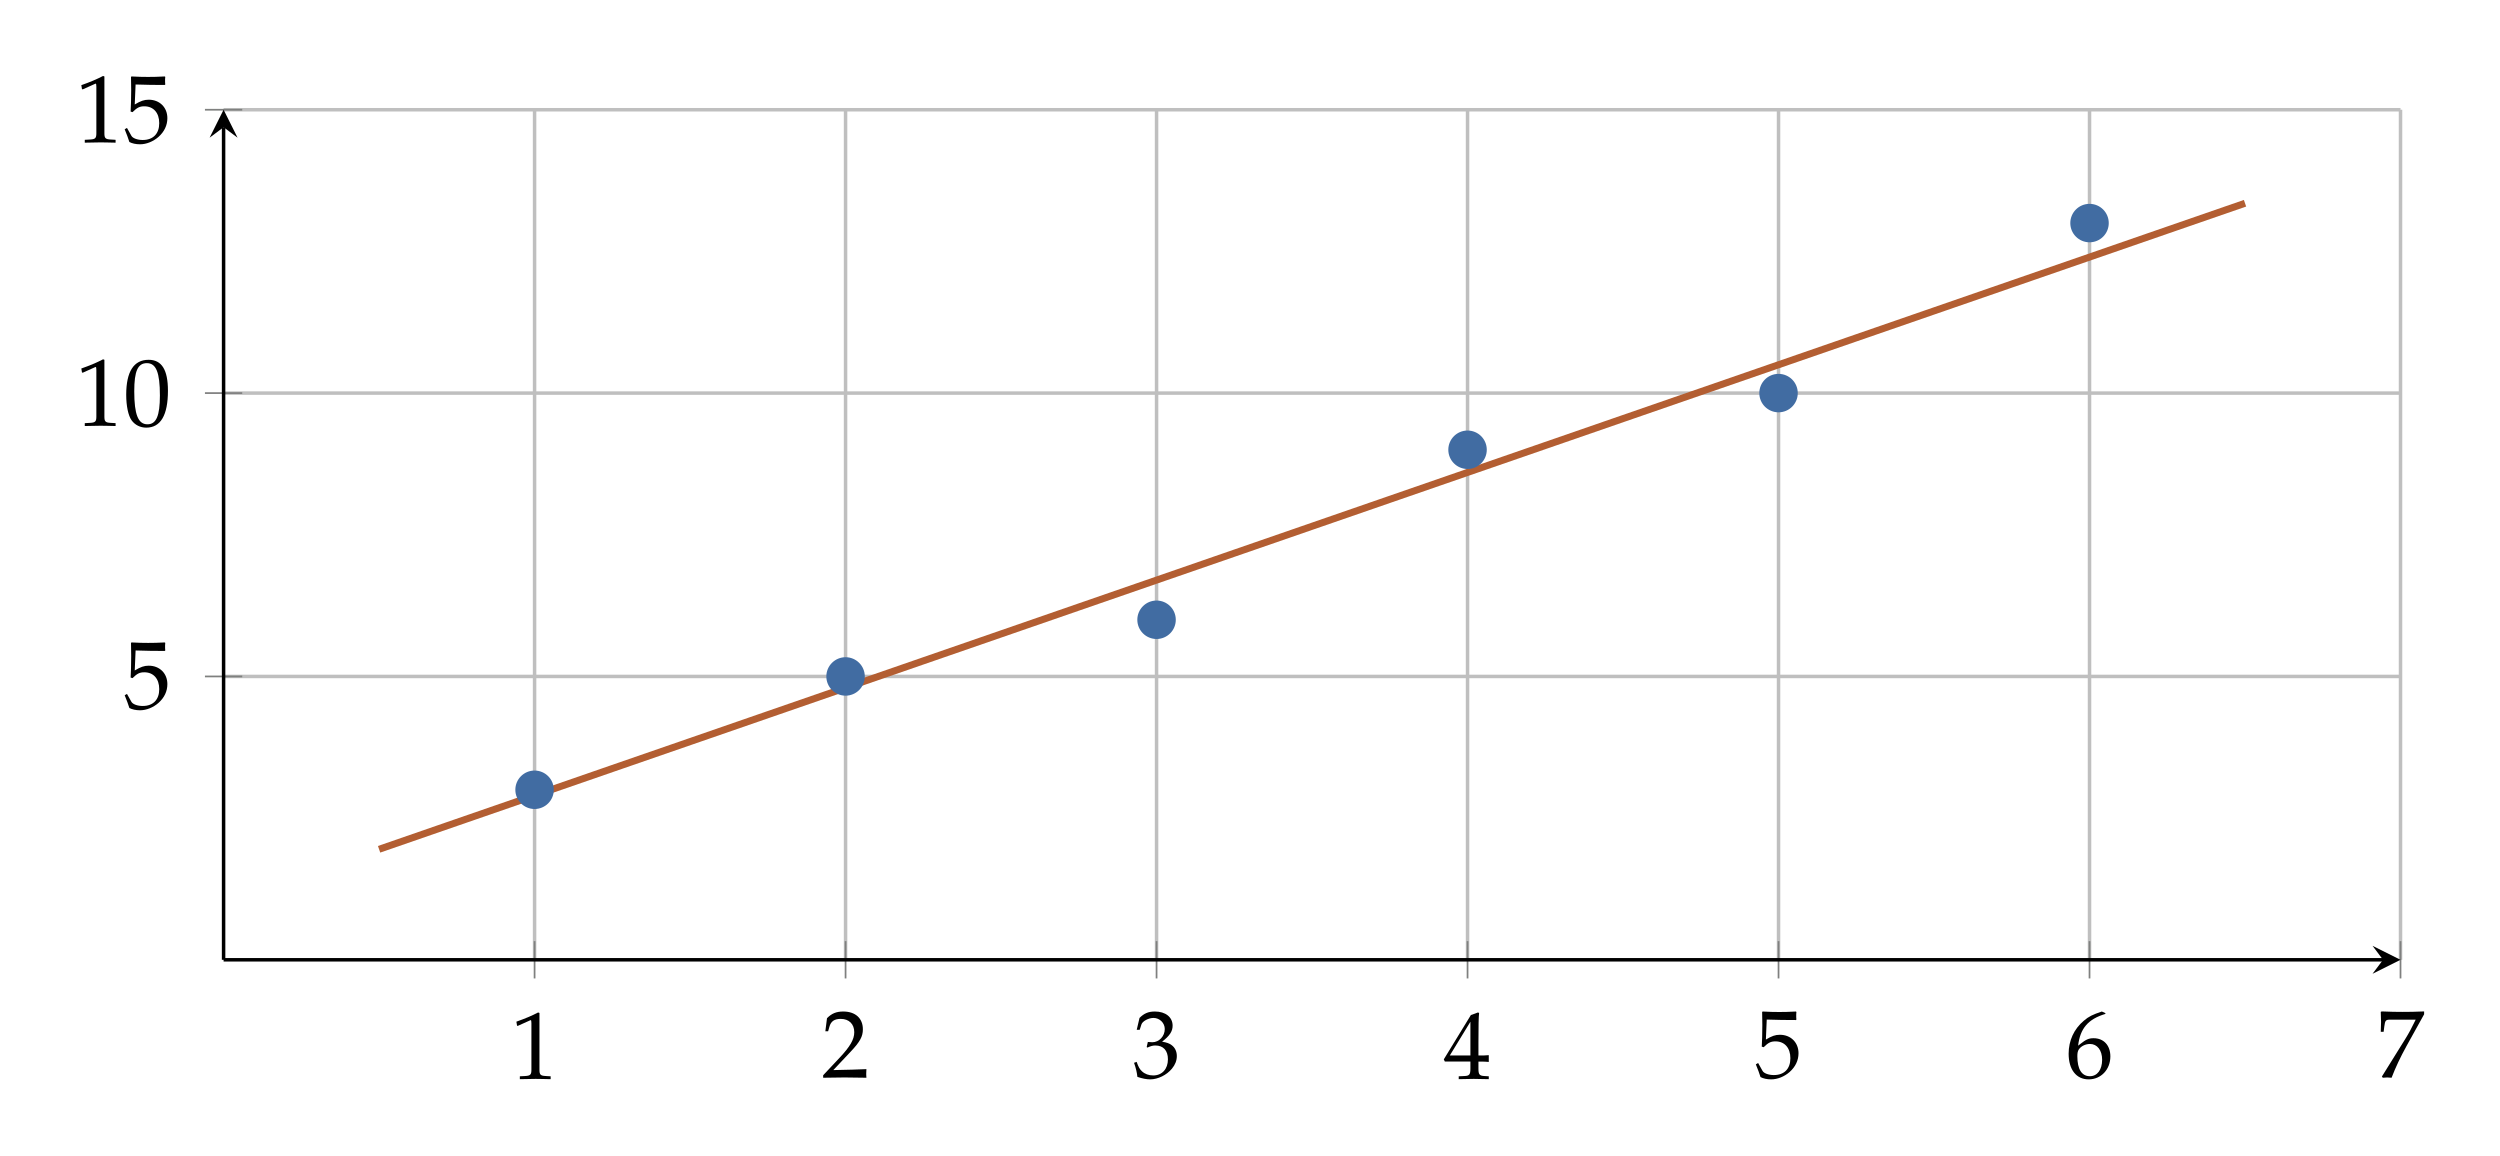
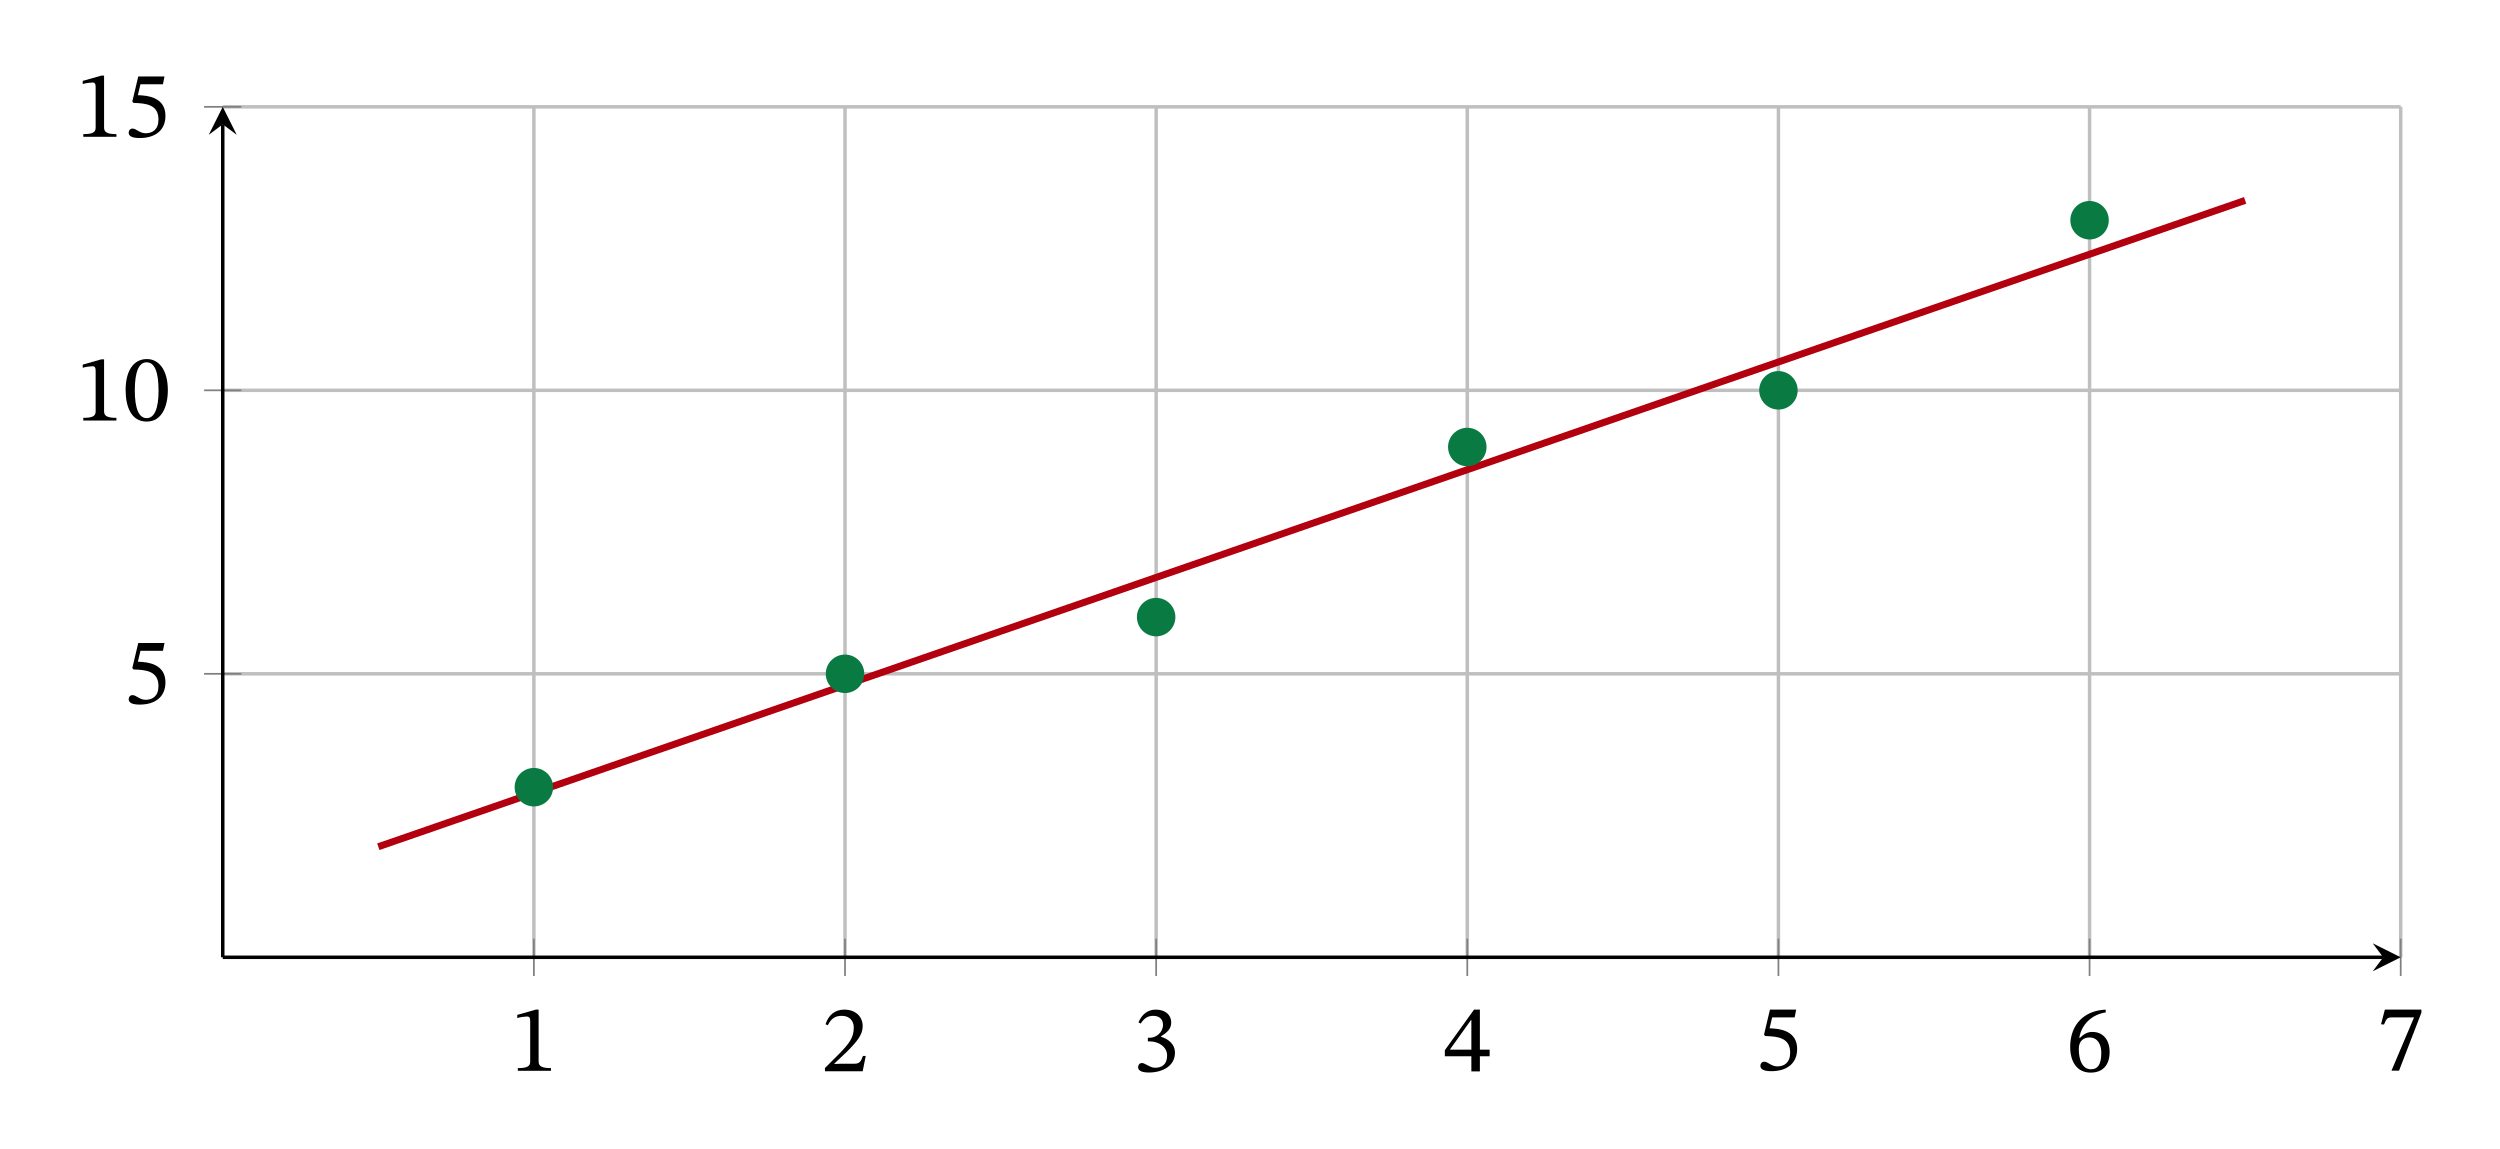
- <svg xmlns="http://www.w3.org/2000/svg" xmlns:xlink="http://www.w3.org/1999/xlink" version="1.1" width="284.986" height="131.67" viewBox="0 0 284.986 131.67">
+ <svg xmlns="http://www.w3.org/2000/svg" xmlns:xlink="http://www.w3.org/1999/xlink" version="1.1" width="284.85" height="130.83" viewBox="0 0 284.85 130.83">
  <defs>
-     <path id="font_1_11" d="M.067 .555H.077L.206 .613C.207 .614 .208 .614 .209 .614 .215 .614 .217 .605 .217 .581V.096C.217 .044 .206 .033 .152 .03L.096 .027V-.003C.25 0 .25 0 .261 0 .274 0 .296 0 .33-.001 .342-.002 .377-.002 .418-.003V.027L.366 .03C.311 .033 .301 .044 .301 .096V.689L.287 .694C.222 .66 .151 .63 .06 .598L.067 .555Z" />
-     <path id="font_1_12" d="M.016 .023V-.003C.203 0 .203 0 .239 0 .275 0 .275 0 .468-.003 .466 .018 .466 .028 .466 .042 .466 .055 .466 .065 .468 .087 .353 .082 .307 .081 .122 .077L.304 .27C.401 .373 .431 .428 .431 .503 .431 .618 .353 .689 .226 .689 .154 .689 .105 .669 .056 .619L.039 .483H.068L.081 .529C.097 .587 .133 .612 .2 .612 .286 .612 .341 .558 .341 .473 .341 .398 .299 .324 .186 .204L.016 .023Z" />
-     <path id="font_1_13" d="M.043 .498H.074L.092 .554C.103 .588 .166 .622 .218 .622 .283 .622 .336 .569 .336 .506 .336 .431 .277 .368 .206 .368 .198 .368 .187 .369 .174 .37L.159 .371 .147 .318 .154 .312C.192 .329 .211 .334 .238 .334 .321 .334 .369 .281 .369 .19 .369 .088 .308 .021 .215 .021 .169 .021 .128 .036 .098 .064 .074 .086 .061 .109 .042 .163L.015 .153C.036 .092 .044 .056 .05 .006 .103-.012 .147-.02 .184-.02 .264-.02 .356 .025 .411 .092 .445 .133 .462 .177 .462 .224 .462 .272 .442 .314 .406 .339 .381 .357 .358 .365 .308 .374 .388 .436 .418 .482 .418 .541 .418 .63 .344 .689 .233 .689 .165 .689 .12 .67 .072 .622L.043 .498Z" />
-     <path id="font_1_14" d="M.28 .181V.106C.28 .046 .269 .032 .22 .03L.158 .027V-.003C.291 0 .291 0 .315 0 .339 0 .339 0 .472-.003V.027L.424 .03C.375 .033 .364 .046 .364 .106V.181C.423 .181 .444 .18 .472 .177V.248C.425 .244 .406 .244 .391 .245H.388 .364V.384C.364 .562 .366 .648 .371 .689L.359 .694 .285 .667 .002 .204 .013 .181H.28M.28 .245H.065L.28 .597V.245Z" />
-     <path id="font_1_15" d="M.127 .605C.256 .601 .312 .6 .432 .6L.437 .605C.435 .623 .435 .631 .435 .644 .435 .658 .435 .666 .437 .684L.432 .689C.357 .685 .312 .684 .258 .684 .203 .684 .159 .685 .084 .689L.079 .684C.08 .623 .081 .579 .081 .547 .081 .462 .078 .366 .075 .322L.095 .316C.142 .363 .169 .377 .218 .377 .314 .377 .374 .309 .374 .201 .374 .09 .31 .025 .201 .025 .147 .025 .097 .043 .083 .069L.037 .151 .013 .137C.036 .08 .048 .048 .062 .004 .09-.011 .13-.02 .173-.02 .24-.02 .311 .009 .366 .057 .427 .111 .459 .179 .459 .253 .459 .366 .378 .446 .264 .446 .216 .446 .18 .433 .118 .396L.127 .605Z" />
-     <path id="font_1_16" d="M.416 .672 .379 .689C.283 .657 .242 .637 .191 .593 .088 .507 .032 .385 .032 .248 .032 .082 .112-.02 .241-.02 .371-.02 .468 .083 .468 .22 .468 .335 .399 .41 .293 .41 .243 .41 .213 .397 .154 .35 .143 .341 .142 .34 .131 .332 .152 .513 .236 .61 .416 .664V.672M.255 .35C.331 .35 .382 .284 .382 .185 .382 .08 .331 .013 .254 .013 .169 .013 .123 .086 .123 .221 .123 .256 .127 .275 .138 .292 .16 .326 .207 .35 .255 .35Z" />
-     <path id="font_1_17" d="M.056 .01 .065-.003C.104 0 .104 0 .111 0 .118 0 .118 0 .157-.003 .199 .106 .248 .21 .314 .33L.497 .66V.69C.389 .686 .354 .685 .273 .685 .2 .685 .151 .686 .054 .69L.044 .685C.047 .589 .047 .589 .047 .579 .047 .568 .047 .568 .044 .477H.074L.081 .533C.089 .596 .096 .604 .142 .604H.409C.369 .521 .338 .463 .3 .402L.056 .01Z" />
-     <path id="font_1_20" d="M.263 .689C.108 .689 .029 .566 .029 .324 .029 .207 .05 .106 .085 .057 .12 .008 .176-.02 .238-.02 .389-.02 .465 .11 .465 .366 .465 .585 .4 .689 .263 .689M.245 .654C.342 .654 .381 .556 .381 .316 .381 .103 .343 .015 .251 .015 .154 .015 .113 .116 .113 .36 .113 .571 .15 .654 .245 .654Z" />
+     <path id="font_1_1138" d="M.426 0V.028C.334 .028 .297 .046 .297 .095V.639H.268L.074 .584V.551C.105 .561 .156 .567 .176 .567 .201 .567 .209 .553 .209 .518V.095C.209 .045 .174 .028 .08 .028V0H.426Z" />
+     <path id="font_1_1139" d="M.464 .16H.435C.412 .1 .399 .079 .346 .079H.207L.137 .076V.081L.269 .206C.375 .313 .432 .382 .432 .471 .432 .576 .353 .644 .24 .644 .143 .644 .075 .588 .044 .491L.068 .481C.105 .556 .149 .579 .214 .579 .291 .579 .339 .531 .339 .456 .339 .351 .289 .288 .19 .186L.038 .034V0H.432L.464 .16Z" />
+     <path id="font_1_1140" d="M.086 .498C.12 .551 .157 .579 .217 .579 .279 .579 .319 .545 .319 .486 .319 .405 .248 .35 .18 .35H.161V.312H.181C.277 .312 .362 .253 .362 .164 .362 .066 .301 .037 .238 .037 .214 .037 .2 .041 .157 .063 .122 .081 .114 .086 .098 .086 .072 .086 .059 .063 .059 .042 .059 .016 .081-.013 .171-.013 .317-.013 .444 .057 .444 .194 .444 .283 .377 .336 .297 .361V.364C.36 .404 .405 .441 .405 .51 .405 .586 .346 .644 .244 .644 .162 .644 .1 .598 .063 .511L.086 .498Z" />
+     <path id="font_1_1141" d="M.481 .158V.227H.379V.645H.318L.013 .221V.158H.29V0H.379V.158H.481M.29 .227H.068V.231L.286 .536H.29V.227Z" />
+     <path id="font_1_1142" d="M.417 .549 .433 .63H.159L.097 .369 .109 .354C.123 .354 .128 .354 .154 .352 .292 .345 .37 .304 .37 .179 .37 .075 .307 .037 .236 .037 .172 .037 .139 .086 .099 .086 .074 .086 .059 .066 .059 .043 .059 .006 .097-.013 .174-.013 .333-.013 .443 .065 .443 .219 .443 .376 .32 .423 .202 .432L.155 .435 .182 .549H.417Z" />
+     <path id="font_1_1143" d="M.415 .646C.2 .637 .045 .498 .045 .257 .045 .11 .11-.012 .259-.012 .385-.012 .457 .067 .457 .203 .457 .334 .386 .413 .277 .413 .225 .413 .188 .391 .147 .351L.14 .352C.165 .498 .277 .596 .417 .617L.415 .646M.37 .195C.37 .068 .33 .023 .263 .023 .176 .023 .135 .112 .135 .236 .135 .323 .189 .355 .247 .355 .33 .355 .37 .285 .37 .195Z" />
+     <path id="font_1_1144" d="M.464 .599V.63H.082L.042 .477 .073 .474C.1 .539 .108 .549 .164 .549H.387L.151-.008H.23L.464 .599Z" />
+     <path id="font_1_1137" d="M.468 .317C.468 .523 .378 .642 .249 .642 .104 .642 .027 .51 .027 .32 .027 .143 .086-.011 .247-.011 .404-.011 .468 .146 .468 .317M.371 .311C.371 .119 .326 .025 .247 .025 .167 .025 .123 .121 .123 .315 .123 .513 .167 .608 .246 .608 .328 .608 .371 .514 .371 .311Z" />
    <clipPath id="clip_2">
-       <path transform="matrix(1,0,0,-1,25.488,109.411)" d="M0 0H248.157V96.901H0Z" />
+       <path transform="matrix(1,0,0,-1,25.379,109.074)" d="M0 0H248.157V96.901H0Z" />
    </clipPath>
  </defs>
-   <path transform="matrix(1,0,0,-1,25.488,109.411)" stroke-width=".399" stroke-linecap="butt" stroke-miterlimit="10" stroke-linejoin="miter" fill="none" stroke="#bfbfbf" d="M35.451 0V96.901M70.902 0V96.901M106.353 0V96.901M141.804 0V96.901M177.255 0V96.901M212.706 0V96.901M248.157 0V96.901" />
-   <path transform="matrix(1,0,0,-1,25.488,109.411)" stroke-width=".399" stroke-linecap="butt" stroke-miterlimit="10" stroke-linejoin="miter" fill="none" stroke="#bfbfbf" d="M0 32.3H248.157M0 64.601H248.157M0 96.901H248.157" />
-   <path transform="matrix(1,0,0,-1,25.488,109.411)" stroke-width=".199" stroke-linecap="butt" stroke-miterlimit="10" stroke-linejoin="miter" fill="none" stroke="#7f807f" d="M35.451-2.126V2.126M70.902-2.126V2.126M106.353-2.126V2.126M141.804-2.126V2.126M177.255-2.126V2.126M212.706-2.126V2.126M248.157-2.126V2.126" />
-   <path transform="matrix(1,0,0,-1,25.488,109.411)" stroke-width=".199" stroke-linecap="butt" stroke-miterlimit="10" stroke-linejoin="miter" fill="none" stroke="#7f807f" d="M-2.126 32.3H2.126M-2.126 64.601H2.126M-2.126 96.901H2.126" />
-   <path transform="matrix(1,0,0,-1,25.488,109.411)" stroke-width=".399" stroke-linecap="butt" stroke-miterlimit="10" stroke-linejoin="miter" fill="none" stroke="#000000" d="M0 0H246.165" />
-   <path transform="matrix(1,0,0,-1,271.6526,109.411)" d="M1.993 0-1.196 1.594 0 0-1.196-1.594" />
-   <path transform="matrix(1,0,0,-1,25.488,109.411)" stroke-width=".399" stroke-linecap="butt" stroke-miterlimit="10" stroke-linejoin="miter" fill="none" stroke="#000000" d="M0 0V94.909" />
-   <path transform="matrix(0,-1,-1,-0,25.488,14.50231)" d="M1.993 0-1.196 1.594 0 0-1.196-1.594" />
-   <use data-text="1" xlink:href="#font_1_11" transform="matrix(10.9091,0,0,-10.9091,58.211,122.987)" />
-   <use data-text="2" xlink:href="#font_1_12" transform="matrix(10.9091,0,0,-10.9091,93.661,122.824)" />
-   <use data-text="3" xlink:href="#font_1_13" transform="matrix(10.9091,0,0,-10.9091,129.112,122.824)" />
-   <use data-text="4" xlink:href="#font_1_14" transform="matrix(10.9091,0,0,-10.9091,164.563,122.987)" />
-   <use data-text="5" xlink:href="#font_1_15" transform="matrix(10.9091,0,0,-10.9091,200.013,122.824)" />
-   <use data-text="6" xlink:href="#font_1_16" transform="matrix(10.9091,0,0,-10.9091,235.464,122.824)" />
-   <use data-text="7" xlink:href="#font_1_17" transform="matrix(10.9091,0,0,-10.9091,270.914,122.824)" />
-   <use data-text="5" xlink:href="#font_1_15" transform="matrix(10.9091,0,0,-10.9091,14.072,80.75)" />
-   <use data-text="1" xlink:href="#font_1_11" transform="matrix(10.9091,0,0,-10.9091,8.617001,48.53099)" />
-   <use data-text="0" xlink:href="#font_1_20" transform="matrix(10.9091,0,0,-10.9091,14.07155,48.53099)" />
-   <use data-text="1" xlink:href="#font_1_11" transform="matrix(10.9091,0,0,-10.9091,8.617001,16.231)" />
-   <use data-text="5" xlink:href="#font_1_15" transform="matrix(10.9091,0,0,-10.9091,14.07155,16.231)" />
+   <path transform="matrix(1,0,0,-1,25.379,109.074)" stroke-width=".399" stroke-linecap="butt" stroke-miterlimit="10" stroke-linejoin="miter" fill="none" stroke="#bfbfbf" d="M35.451 0V96.901M70.902 0V96.901M106.353 0V96.901M141.804 0V96.901M177.255 0V96.901M212.706 0V96.901M248.157 0V96.901" />
+   <path transform="matrix(1,0,0,-1,25.379,109.074)" stroke-width=".399" stroke-linecap="butt" stroke-miterlimit="10" stroke-linejoin="miter" fill="none" stroke="#bfbfbf" d="M0 32.3H248.157M0 64.601H248.157M0 96.901H248.157" />
+   <path transform="matrix(1,0,0,-1,25.379,109.074)" stroke-width=".199" stroke-linecap="butt" stroke-miterlimit="10" stroke-linejoin="miter" fill="none" stroke="#7f807f" d="M35.451-2.126V2.126M70.902-2.126V2.126M106.353-2.126V2.126M141.804-2.126V2.126M177.255-2.126V2.126M212.706-2.126V2.126M248.157-2.126V2.126" />
+   <path transform="matrix(1,0,0,-1,25.379,109.074)" stroke-width=".199" stroke-linecap="butt" stroke-miterlimit="10" stroke-linejoin="miter" fill="none" stroke="#7f807f" d="M-2.126 32.3H2.126M-2.126 64.601H2.126M-2.126 96.901H2.126" />
+   <path transform="matrix(1,0,0,-1,25.379,109.074)" stroke-width=".399" stroke-linecap="butt" stroke-miterlimit="10" stroke-linejoin="miter" fill="none" stroke="#000000" d="M0 0H246.165" />
+   <path transform="matrix(1,0,0,-1,271.5436,109.074)" d="M1.993 0-1.196 1.594 0 0-1.196-1.594" />
+   <path transform="matrix(1,0,0,-1,25.379,109.074)" stroke-width=".399" stroke-linecap="butt" stroke-miterlimit="10" stroke-linejoin="miter" fill="none" stroke="#000000" d="M0 0V94.909" />
+   <path transform="matrix(0,-1,-1,-0,25.379,14.16532)" d="M1.993 0-1.196 1.594 0 0-1.196-1.594" />
+   <use data-text="1" xlink:href="#font_1_1138" transform="matrix(10.9091,0,0,-10.9091,58.13001,122.006)" />
+   <use data-text="2" xlink:href="#font_1_1139" transform="matrix(10.9091,0,0,-10.9091,93.58101,122.061)" />
+   <use data-text="3" xlink:href="#font_1_1140" transform="matrix(10.9091,0,0,-10.9091,129.032,122.061)" />
+   <use data-text="4" xlink:href="#font_1_1141" transform="matrix(10.9091,0,0,-10.9091,164.483,122.072)" />
+   <use data-text="5" xlink:href="#font_1_1142" transform="matrix(10.9091,0,0,-10.9091,199.934,121.908)" />
+   <use data-text="6" xlink:href="#font_1_1143" transform="matrix(10.9091,0,0,-10.9091,235.385,122.083)" />
+   <use data-text="7" xlink:href="#font_1_1144" transform="matrix(10.9091,0,0,-10.9091,270.836,121.908)" />
+   <use data-text="5" xlink:href="#font_1_1142" transform="matrix(10.9091,0,0,-10.9091,14.018,80.13901)" />
+   <use data-text="1" xlink:href="#font_1_1138" transform="matrix(10.9091,0,0,-10.9091,8.618002,47.915)" />
+   <use data-text="0" xlink:href="#font_1_1137" transform="matrix(10.9091,0,0,-10.9091,14.01801,47.915)" />
+   <use data-text="1" xlink:href="#font_1_1138" transform="matrix(10.9091,0,0,-10.9091,8.618002,15.587)" />
+   <use data-text="5" xlink:href="#font_1_1142" transform="matrix(10.9091,0,0,-10.9091,14.01801,15.587)" />
  <g clip-path="url(#clip_2)">
-     <path transform="matrix(1,0,0,-1,25.488,109.411)" stroke-width=".797" stroke-linecap="butt" stroke-miterlimit="10" stroke-linejoin="miter" fill="none" stroke="#b35e32" d="M17.726 12.597 26.588 15.666 35.451 18.734 44.314 21.803 53.177 24.871 62.039 27.94 70.902 31.008 79.765 34.077 88.628 37.145 97.49 40.214 106.353 43.283 115.216 46.351 124.079 49.42 132.941 52.488 141.804 55.557 150.667 58.625 159.53 61.694 168.392 64.762 177.255 67.831 186.118 70.899 194.981 73.968 203.843 77.036 212.706 80.105 221.569 83.174 230.432 86.242" />
+     <path transform="matrix(1,0,0,-1,25.379,109.074)" stroke-width=".797" stroke-linecap="butt" stroke-miterlimit="10" stroke-linejoin="miter" fill="none" stroke="#b3000f" d="M17.726 12.597 26.588 15.666 35.451 18.734 44.314 21.803 53.177 24.871 62.039 27.94 70.902 31.008 79.765 34.077 88.628 37.145 97.49 40.214 106.353 43.283 115.216 46.351 124.079 49.42 132.941 52.488 141.804 55.557 150.667 58.625 159.53 61.694 168.392 64.762 177.255 67.831 186.118 70.899 194.981 73.968 203.843 77.036 212.706 80.105 221.569 83.174 230.432 86.242" />
  </g>
-   <path transform="matrix(1,0,0,-1,25.488,109.411)" d="M37.444 19.38C37.444 20.481 36.551 21.373 35.451 21.373 34.351 21.373 33.458 20.481 33.458 19.38 33.458 18.28 34.351 17.388 35.451 17.388 36.551 17.388 37.444 18.28 37.444 19.38ZM35.451 19.38" fill="#416ca2" />
-   <path transform="matrix(1,0,0,-1,25.488,109.411)" stroke-width=".399" stroke-linecap="butt" stroke-miterlimit="10" stroke-linejoin="miter" fill="none" stroke="#416ca2" d="M37.444 19.38C37.444 20.481 36.551 21.373 35.451 21.373 34.351 21.373 33.458 20.481 33.458 19.38 33.458 18.28 34.351 17.388 35.451 17.388 36.551 17.388 37.444 18.28 37.444 19.38ZM35.451 19.38" />
-   <path transform="matrix(1,0,0,-1,25.488,109.411)" d="M72.895 32.3C72.895 33.401 72.002 34.293 70.902 34.293 69.802 34.293 68.909 33.401 68.909 32.3 68.909 31.2 69.802 30.308 70.902 30.308 72.002 30.308 72.895 31.2 72.895 32.3ZM70.902 32.3" fill="#416ca2" />
-   <path transform="matrix(1,0,0,-1,25.488,109.411)" stroke-width=".399" stroke-linecap="butt" stroke-miterlimit="10" stroke-linejoin="miter" fill="none" stroke="#416ca2" d="M72.895 32.3C72.895 33.401 72.002 34.293 70.902 34.293 69.802 34.293 68.909 33.401 68.909 32.3 68.909 31.2 69.802 30.308 70.902 30.308 72.002 30.308 72.895 31.2 72.895 32.3ZM70.902 32.3" />
-   <path transform="matrix(1,0,0,-1,25.488,109.411)" d="M108.346 38.76C108.346 39.861 107.454 40.753 106.353 40.753 105.253 40.753 104.36 39.861 104.36 38.76 104.36 37.66 105.253 36.768 106.353 36.768 107.454 36.768 108.346 37.66 108.346 38.76ZM106.353 38.76" fill="#416ca2" />
-   <path transform="matrix(1,0,0,-1,25.488,109.411)" stroke-width=".399" stroke-linecap="butt" stroke-miterlimit="10" stroke-linejoin="miter" fill="none" stroke="#416ca2" d="M108.346 38.76C108.346 39.861 107.454 40.753 106.353 40.753 105.253 40.753 104.36 39.861 104.36 38.76 104.36 37.66 105.253 36.768 106.353 36.768 107.454 36.768 108.346 37.66 108.346 38.76ZM106.353 38.76" />
-   <path transform="matrix(1,0,0,-1,25.488,109.411)" d="M143.797 58.141C143.797 59.241 142.905 60.133 141.804 60.133 140.704 60.133 139.811 59.241 139.811 58.141 139.811 57.04 140.704 56.148 141.804 56.148 142.905 56.148 143.797 57.04 143.797 58.141ZM141.804 58.141" fill="#416ca2" />
-   <path transform="matrix(1,0,0,-1,25.488,109.411)" stroke-width=".399" stroke-linecap="butt" stroke-miterlimit="10" stroke-linejoin="miter" fill="none" stroke="#416ca2" d="M143.797 58.141C143.797 59.241 142.905 60.133 141.804 60.133 140.704 60.133 139.811 59.241 139.811 58.141 139.811 57.04 140.704 56.148 141.804 56.148 142.905 56.148 143.797 57.04 143.797 58.141ZM141.804 58.141" />
-   <path transform="matrix(1,0,0,-1,25.488,109.411)" d="M179.248 64.601C179.248 65.701 178.356 66.593 177.255 66.593 176.155 66.593 175.263 65.701 175.263 64.601 175.263 63.5 176.155 62.608 177.255 62.608 178.356 62.608 179.248 63.5 179.248 64.601ZM177.255 64.601" fill="#416ca2" />
-   <path transform="matrix(1,0,0,-1,25.488,109.411)" stroke-width=".399" stroke-linecap="butt" stroke-miterlimit="10" stroke-linejoin="miter" fill="none" stroke="#416ca2" d="M179.248 64.601C179.248 65.701 178.356 66.593 177.255 66.593 176.155 66.593 175.263 65.701 175.263 64.601 175.263 63.5 176.155 62.608 177.255 62.608 178.356 62.608 179.248 63.5 179.248 64.601ZM177.255 64.601" />
-   <path transform="matrix(1,0,0,-1,25.488,109.411)" d="M214.699 83.981C214.699 85.082 213.807 85.974 212.706 85.974 211.606 85.974 210.714 85.082 210.714 83.981 210.714 82.881 211.606 81.989 212.706 81.989 213.807 81.989 214.699 82.881 214.699 83.981ZM212.706 83.981" fill="#416ca2" />
-   <path transform="matrix(1,0,0,-1,25.488,109.411)" stroke-width=".399" stroke-linecap="butt" stroke-miterlimit="10" stroke-linejoin="miter" fill="none" stroke="#416ca2" d="M214.699 83.981C214.699 85.082 213.807 85.974 212.706 85.974 211.606 85.974 210.714 85.082 210.714 83.981 210.714 82.881 211.606 81.989 212.706 81.989 213.807 81.989 214.699 82.881 214.699 83.981ZM212.706 83.981" />
+   <path transform="matrix(1,0,0,-1,25.379,109.074)" d="M37.444 19.38C37.444 20.481 36.551 21.373 35.451 21.373 34.351 21.373 33.458 20.481 33.458 19.38 33.458 18.28 34.351 17.388 35.451 17.388 36.551 17.388 37.444 18.28 37.444 19.38ZM35.451 19.38" fill="#0a7a43" />
+   <path transform="matrix(1,0,0,-1,25.379,109.074)" stroke-width=".399" stroke-linecap="butt" stroke-miterlimit="10" stroke-linejoin="miter" fill="none" stroke="#0a7a43" d="M37.444 19.38C37.444 20.481 36.551 21.373 35.451 21.373 34.351 21.373 33.458 20.481 33.458 19.38 33.458 18.28 34.351 17.388 35.451 17.388 36.551 17.388 37.444 18.28 37.444 19.38ZM35.451 19.38" />
+   <path transform="matrix(1,0,0,-1,25.379,109.074)" d="M72.895 32.3C72.895 33.401 72.002 34.293 70.902 34.293 69.802 34.293 68.909 33.401 68.909 32.3 68.909 31.2 69.802 30.308 70.902 30.308 72.002 30.308 72.895 31.2 72.895 32.3ZM70.902 32.3" fill="#0a7a43" />
+   <path transform="matrix(1,0,0,-1,25.379,109.074)" stroke-width=".399" stroke-linecap="butt" stroke-miterlimit="10" stroke-linejoin="miter" fill="none" stroke="#0a7a43" d="M72.895 32.3C72.895 33.401 72.002 34.293 70.902 34.293 69.802 34.293 68.909 33.401 68.909 32.3 68.909 31.2 69.802 30.308 70.902 30.308 72.002 30.308 72.895 31.2 72.895 32.3ZM70.902 32.3" />
+   <path transform="matrix(1,0,0,-1,25.379,109.074)" d="M108.346 38.76C108.346 39.861 107.454 40.753 106.353 40.753 105.253 40.753 104.36 39.861 104.36 38.76 104.36 37.66 105.253 36.768 106.353 36.768 107.454 36.768 108.346 37.66 108.346 38.76ZM106.353 38.76" fill="#0a7a43" />
+   <path transform="matrix(1,0,0,-1,25.379,109.074)" stroke-width=".399" stroke-linecap="butt" stroke-miterlimit="10" stroke-linejoin="miter" fill="none" stroke="#0a7a43" d="M108.346 38.76C108.346 39.861 107.454 40.753 106.353 40.753 105.253 40.753 104.36 39.861 104.36 38.76 104.36 37.66 105.253 36.768 106.353 36.768 107.454 36.768 108.346 37.66 108.346 38.76ZM106.353 38.76" />
+   <path transform="matrix(1,0,0,-1,25.379,109.074)" d="M143.797 58.141C143.797 59.241 142.905 60.133 141.804 60.133 140.704 60.133 139.811 59.241 139.811 58.141 139.811 57.04 140.704 56.148 141.804 56.148 142.905 56.148 143.797 57.04 143.797 58.141ZM141.804 58.141" fill="#0a7a43" />
+   <path transform="matrix(1,0,0,-1,25.379,109.074)" stroke-width=".399" stroke-linecap="butt" stroke-miterlimit="10" stroke-linejoin="miter" fill="none" stroke="#0a7a43" d="M143.797 58.141C143.797 59.241 142.905 60.133 141.804 60.133 140.704 60.133 139.811 59.241 139.811 58.141 139.811 57.04 140.704 56.148 141.804 56.148 142.905 56.148 143.797 57.04 143.797 58.141ZM141.804 58.141" />
+   <path transform="matrix(1,0,0,-1,25.379,109.074)" d="M179.248 64.601C179.248 65.701 178.356 66.593 177.255 66.593 176.155 66.593 175.263 65.701 175.263 64.601 175.263 63.5 176.155 62.608 177.255 62.608 178.356 62.608 179.248 63.5 179.248 64.601ZM177.255 64.601" fill="#0a7a43" />
+   <path transform="matrix(1,0,0,-1,25.379,109.074)" stroke-width=".399" stroke-linecap="butt" stroke-miterlimit="10" stroke-linejoin="miter" fill="none" stroke="#0a7a43" d="M179.248 64.601C179.248 65.701 178.356 66.593 177.255 66.593 176.155 66.593 175.263 65.701 175.263 64.601 175.263 63.5 176.155 62.608 177.255 62.608 178.356 62.608 179.248 63.5 179.248 64.601ZM177.255 64.601" />
+   <path transform="matrix(1,0,0,-1,25.379,109.074)" d="M214.699 83.981C214.699 85.082 213.807 85.974 212.706 85.974 211.606 85.974 210.714 85.082 210.714 83.981 210.714 82.881 211.606 81.989 212.706 81.989 213.807 81.989 214.699 82.881 214.699 83.981ZM212.706 83.981" fill="#0a7a43" />
+   <path transform="matrix(1,0,0,-1,25.379,109.074)" stroke-width=".399" stroke-linecap="butt" stroke-miterlimit="10" stroke-linejoin="miter" fill="none" stroke="#0a7a43" d="M214.699 83.981C214.699 85.082 213.807 85.974 212.706 85.974 211.606 85.974 210.714 85.082 210.714 83.981 210.714 82.881 211.606 81.989 212.706 81.989 213.807 81.989 214.699 82.881 214.699 83.981ZM212.706 83.981" />
</svg>
